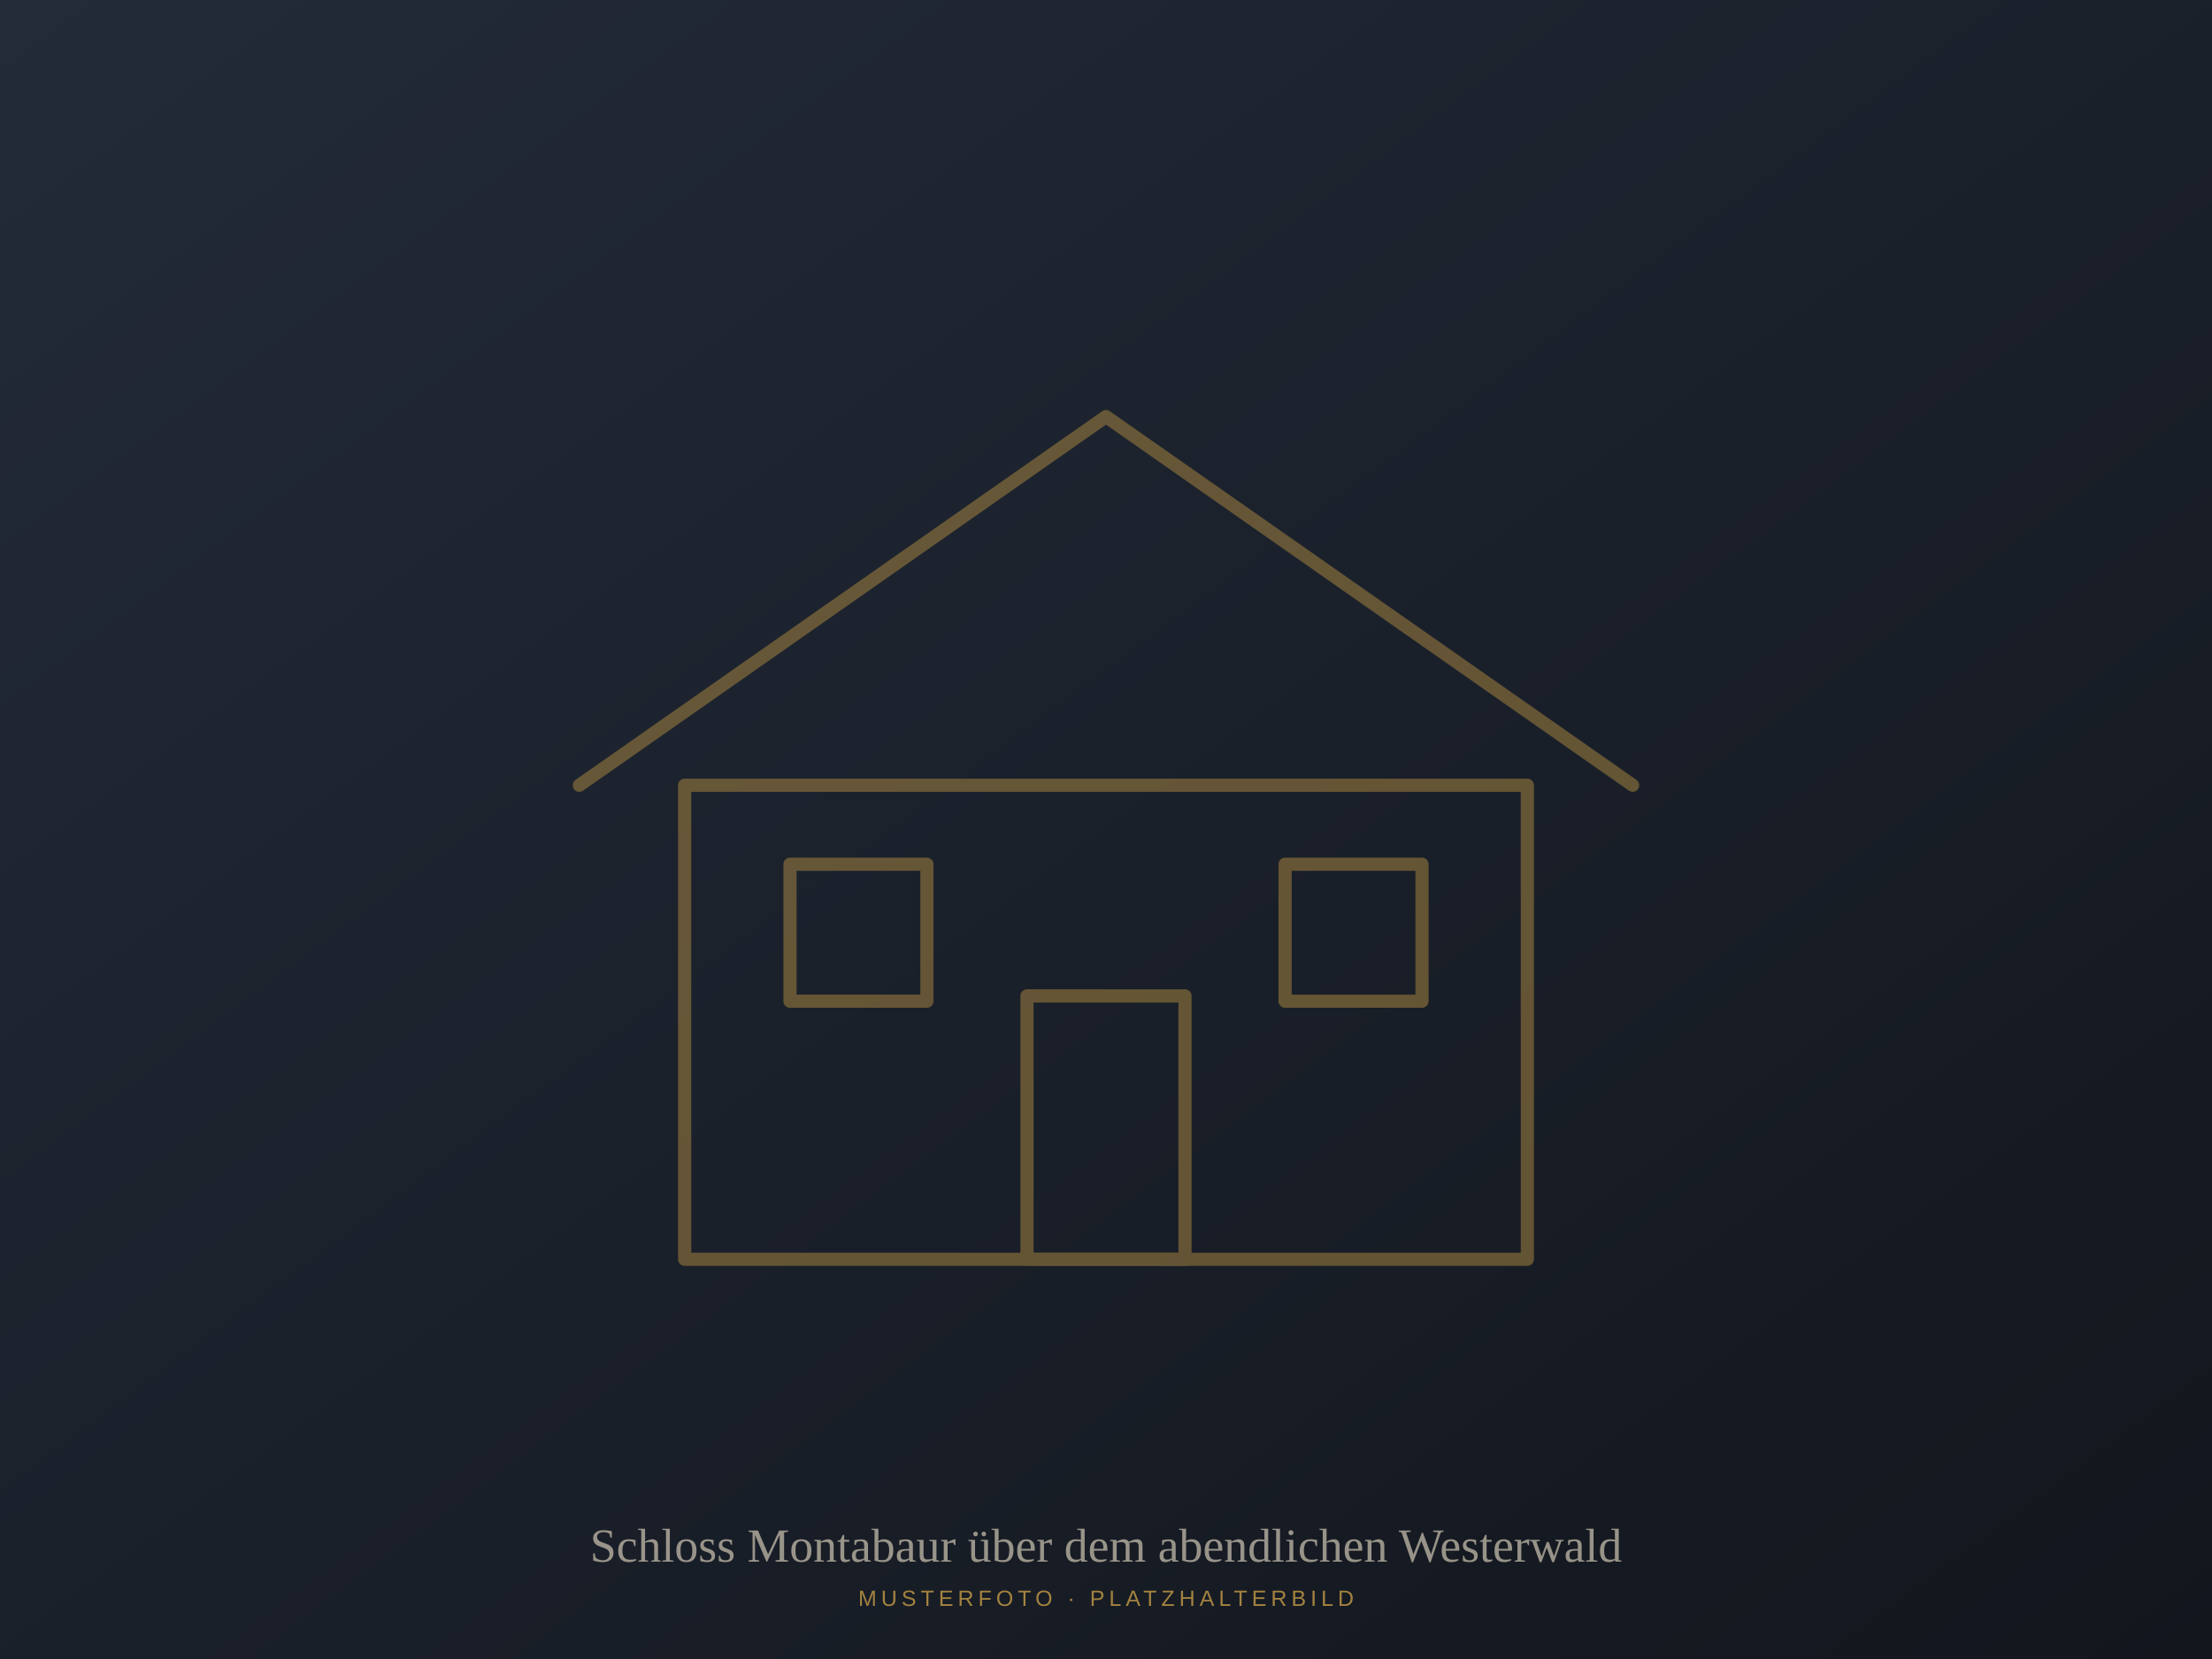
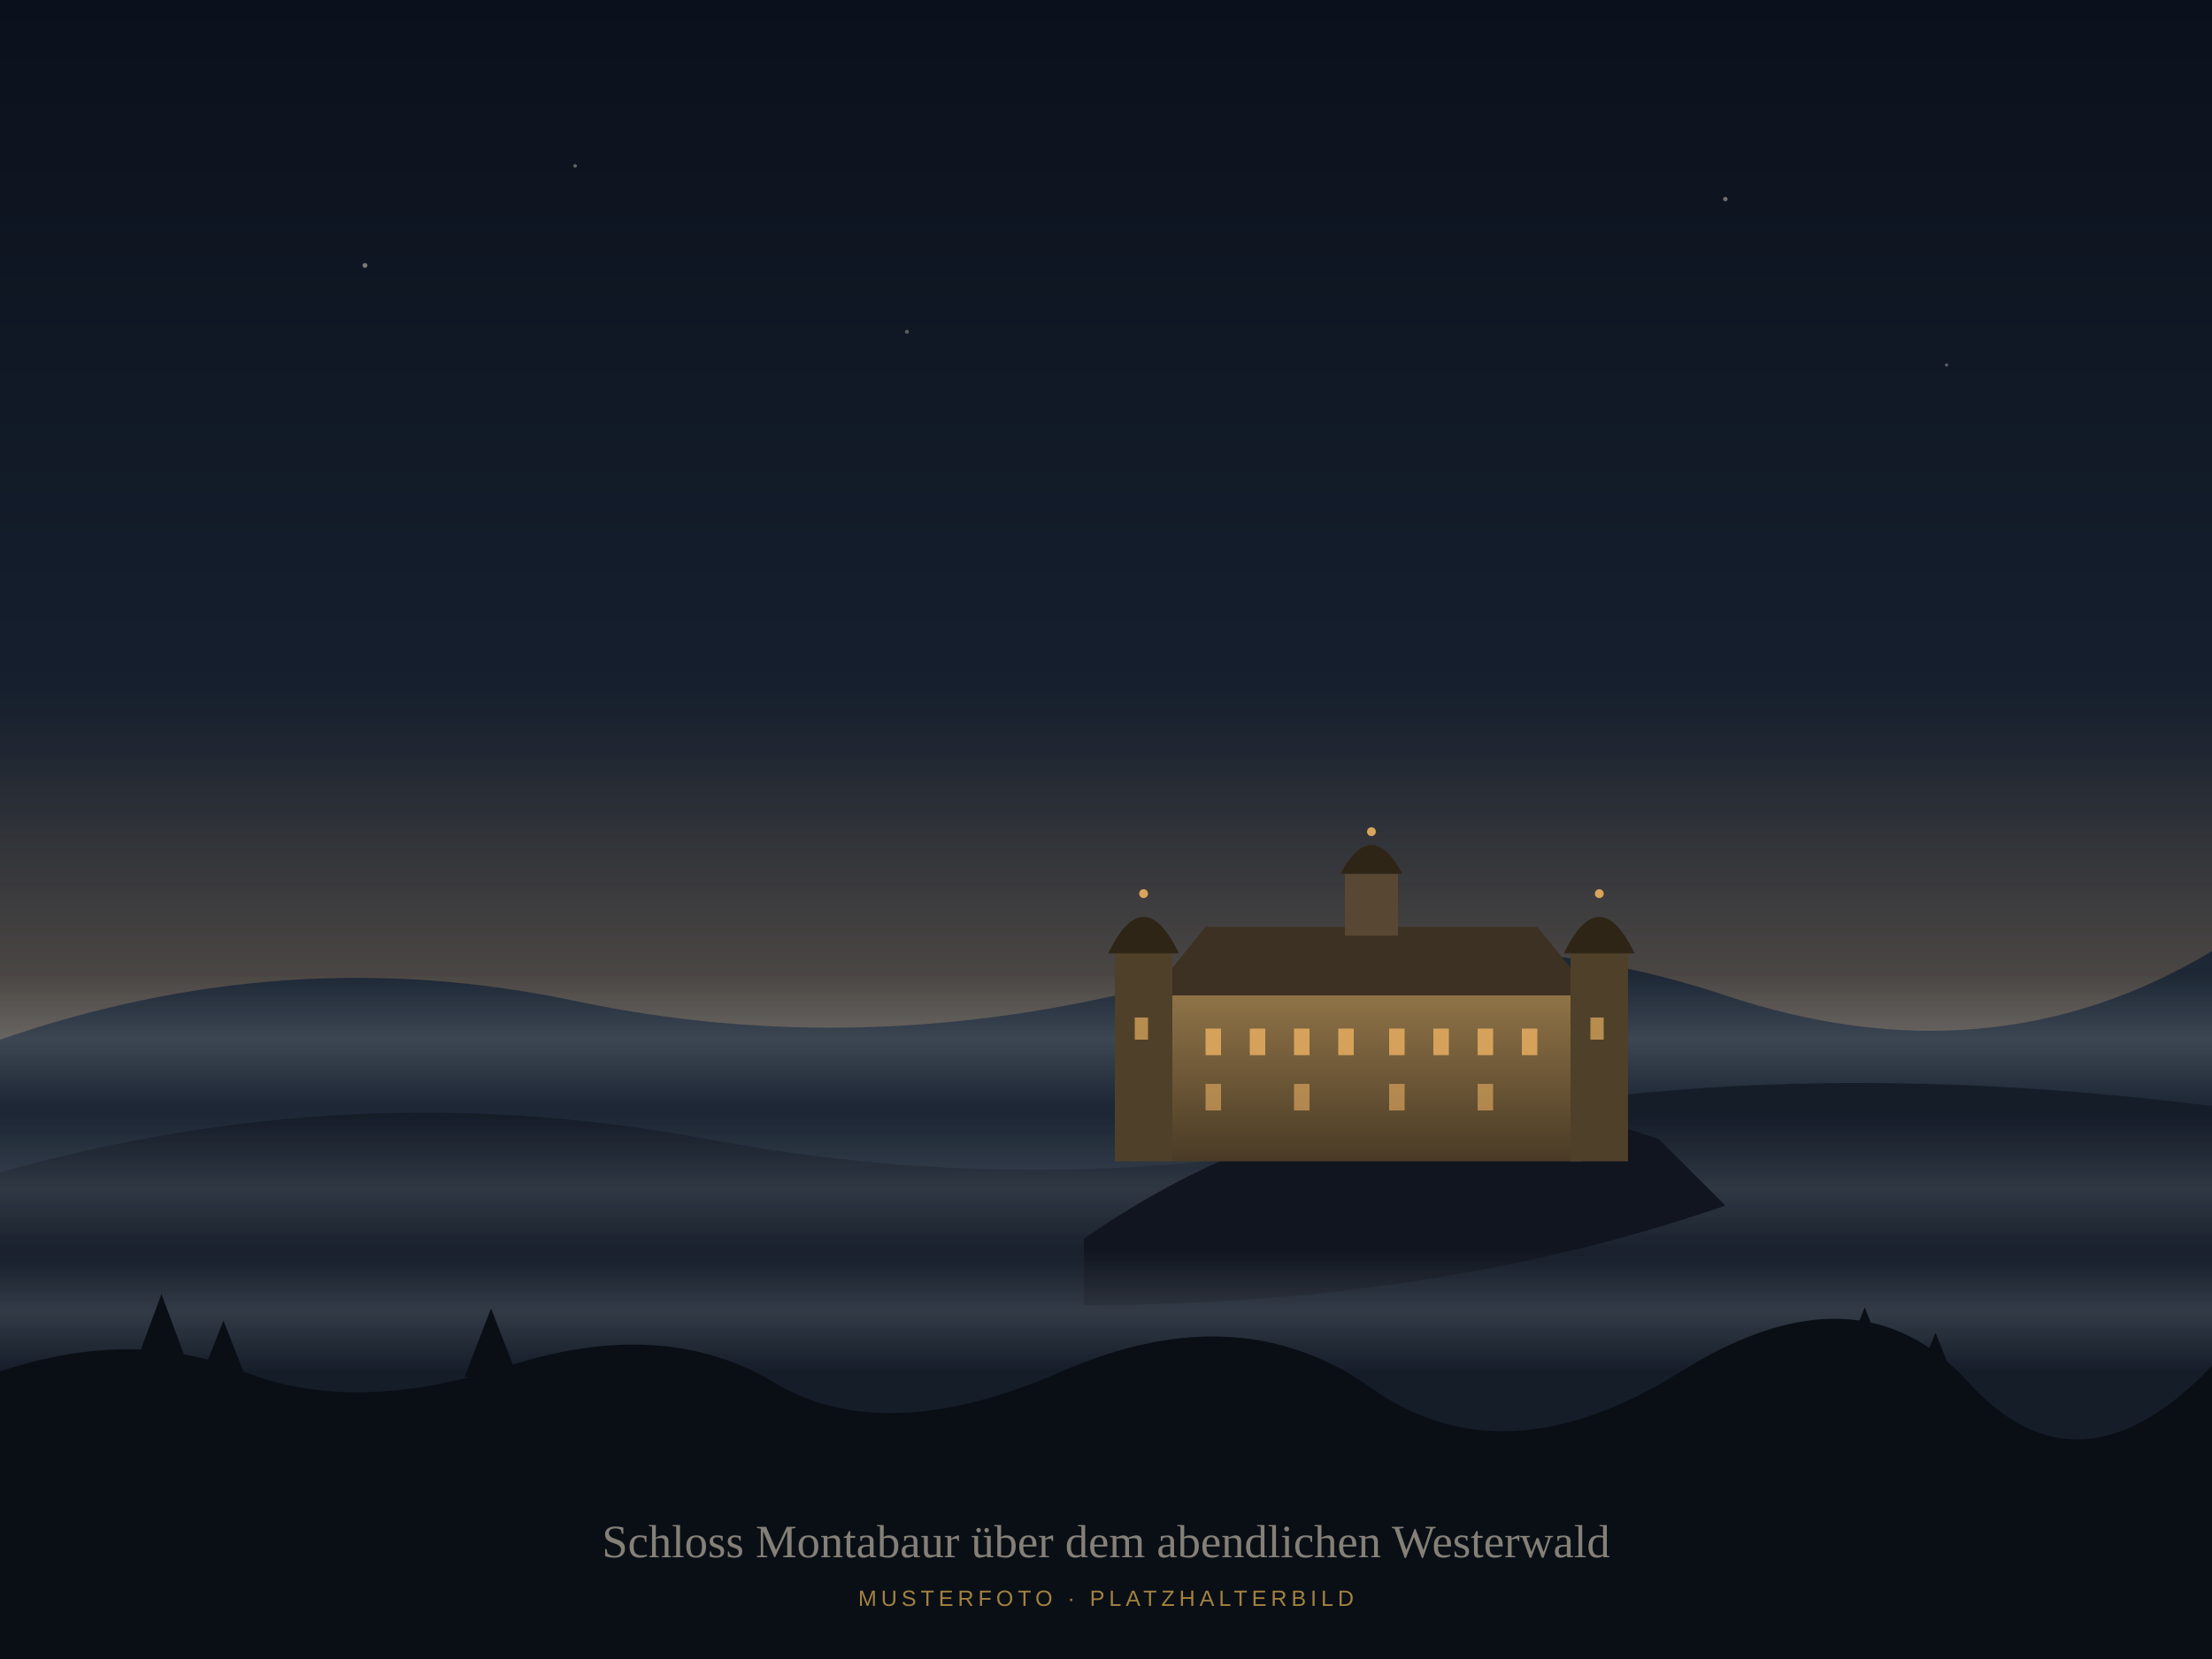
<svg xmlns="http://www.w3.org/2000/svg" width="2000" height="1500" viewBox="0 0 2000 1500">
  <defs>
-     <linearGradient id="g" x1="0" y1="0" x2="1" y2="1">
-       <stop offset="0" stop-color="#232b38" />
-       <stop offset="1" stop-color="#12161d" />
+     <linearGradient id="sky" x1="0" y1="0" x2="0" y2="1">
+       <stop offset="0" stop-color="#0b111c" />
+       <stop offset="0.45" stop-color="#16202f" />
+       <stop offset="0.78" stop-color="#33404e" />
+       <stop offset="1" stop-color="#5a5344" />
+     </linearGradient>
+     <linearGradient id="glow" x1="0" y1="0" x2="0" y2="1">
+       <stop offset="0" stop-color="#c8935a" stop-opacity="0" />
+       <stop offset="1" stop-color="#c8935a" stop-opacity="0.35" />
+     </linearGradient>
+     <linearGradient id="castle" x1="0" y1="0" x2="0" y2="1">
+       <stop offset="0" stop-color="#8f7347" />
+       <stop offset="1" stop-color="#4a3b26" />
+     </linearGradient>
+     <linearGradient id="fog1" x1="0" y1="0" x2="0" y2="1">
+       <stop offset="0" stop-color="#aab4bd" stop-opacity="0" />
+       <stop offset="0.5" stop-color="#aab4bd" stop-opacity="0.22" />
+       <stop offset="1" stop-color="#aab4bd" stop-opacity="0" />
    </linearGradient>
  </defs>
-   <rect width="100%" height="100%" fill="url(#g)" />
-   <g transform="translate(1000,710) scale(4.761905)">
-     <g transform="translate(-110,-90)" fill="none" stroke="#a3823f" stroke-width="2.5" stroke-linejoin="round" stroke-linecap="round" opacity="0.55">
-       <path d="M10 90 L110 20 L210 90" />
-       <rect x="30" y="90" width="160" height="90" />
-       <rect x="95" y="130" width="30" height="50" />
-       <rect x="50" y="105" width="26" height="26" />
-       <rect x="144" y="105" width="26" height="26" />
+   <rect width="2000" height="1500" fill="url(#sky)" />
+   <rect x="0" y="620" width="2000" height="380" fill="url(#glow)" />
+   <circle cx="330" cy="240" r="2.2" fill="#e9ddc6" opacity="0.5" />
+   <circle cx="520" cy="150" r="1.6" fill="#e9ddc6" opacity="0.4" />
+   <circle cx="820" cy="300" r="1.8" fill="#e9ddc6" opacity="0.35" />
+   <circle cx="1560" cy="180" r="2" fill="#e9ddc6" opacity="0.45" />
+   <circle cx="1760" cy="330" r="1.5" fill="#e9ddc6" opacity="0.35" />
+   <path d="M0 940 Q 260 850 520 905 T 1050 890 T 1560 900 T 2000 860 V 1500 H 0 Z" fill="#1d2735" />
+   <rect x="0" y="880" width="2000" height="120" fill="url(#fog1)" />
+   <path d="M0 1060 Q 320 970 640 1030 T 1280 1020 T 2000 1000 V 1500 H 0 Z" fill="#151d29" />
+   <rect x="0" y="1010" width="2000" height="130" fill="url(#fog1)" opacity="0.8" />
+   <g>
+     <path d="M980 1120 Q 1240 940 1500 1030 L 1560 1090 Q 1300 1180 980 1180 Z" fill="#10151f" />
+     <g transform="translate(1240,830)">
+       <rect x="-190" y="70" width="380" height="150" fill="url(#castle)" />
+       <path d="M-200 70 L-150 8 L150 8 L200 70 Z" fill="#3c3122" />
+       <rect x="-24" y="-40" width="48" height="56" fill="#584732" />
+       <path d="M-28 -40 Q 0 -92 28 -40 Z" fill="#2e2517" />
+       <circle cx="0" cy="-78" r="4" fill="#d9a45b" />
+       <g fill="#4f4029">
+         <rect x="-232" y="30" width="52" height="190" />
+         <rect x="180" y="30" width="52" height="190" />
+       </g>
+       <path d="M-238 32 Q -206 -34 -174 32 Z" fill="#2e2517" />
+       <path d="M174 32 Q 206 -34 238 32 Z" fill="#2e2517" />
+       <circle cx="-206" cy="-22" r="4" fill="#d9a45b" />
+       <circle cx="206" cy="-22" r="4" fill="#d9a45b" />
+       <g fill="#e0a95e" opacity="0.9">
+         <rect x="-150" y="100" width="14" height="24" />
+         <rect x="-110" y="100" width="14" height="24" />
+         <rect x="-70" y="100" width="14" height="24" />
+         <rect x="-30" y="100" width="14" height="24" />
+         <rect x="16" y="100" width="14" height="24" />
+         <rect x="56" y="100" width="14" height="24" />
+         <rect x="96" y="100" width="14" height="24" />
+         <rect x="136" y="100" width="14" height="24" />
+         <rect x="-150" y="150" width="14" height="24" opacity="0.7" />
+         <rect x="-70" y="150" width="14" height="24" opacity="0.7" />
+         <rect x="16" y="150" width="14" height="24" opacity="0.7" />
+         <rect x="96" y="150" width="14" height="24" opacity="0.7" />
+         <rect x="-214" y="90" width="12" height="20" opacity="0.8" />
+         <rect x="198" y="90" width="12" height="20" opacity="0.8" />
+       </g>
    </g>
  </g>
-   <text x="50%" y="1412" text-anchor="middle" font-family="Georgia, 'Times New Roman', serif" font-size="43" fill="#e9ddc6" opacity="0.62">Schloss Montabaur über dem abendlichen Westerwald</text>
+   <rect x="0" y="1130" width="2000" height="110" fill="url(#fog1)" opacity="0.9" />
+   <path d="M0 1500 V 1240 Q 120 1200 220 1240 T 460 1235 T 700 1250 T 960 1240 T 1240 1255 T 1520 1240 T 1780 1250 T 2000 1235 V 1500 Z" fill="#0a0f16" />
+   <g fill="#0a0f16">
+     <path d="M120 1240 l 26 -70 l 26 70 Z" />
+     <path d="M180 1250 l 22 -56 l 22 56 Z" />
+     <path d="M420 1245 l 24 -62 l 24 62 Z" />
+     <path d="M1660 1248 l 26 -66 l 26 66 Z" />
+     <path d="M1730 1255 l 20 -50 l 20 50 Z" />
+   </g>
+   <text x="50%" y="1408" text-anchor="middle" font-family="Georgia, 'Times New Roman', serif" font-size="42" fill="#e9ddc6" opacity="0.55">Schloss Montabaur über dem abendlichen Westerwald</text>
  <text x="50%" y="1452" text-anchor="middle" font-family="Arial, sans-serif" font-size="20" letter-spacing="4" fill="#a3823f">MUSTERFOTO · PLATZHALTERBILD</text>
</svg>
